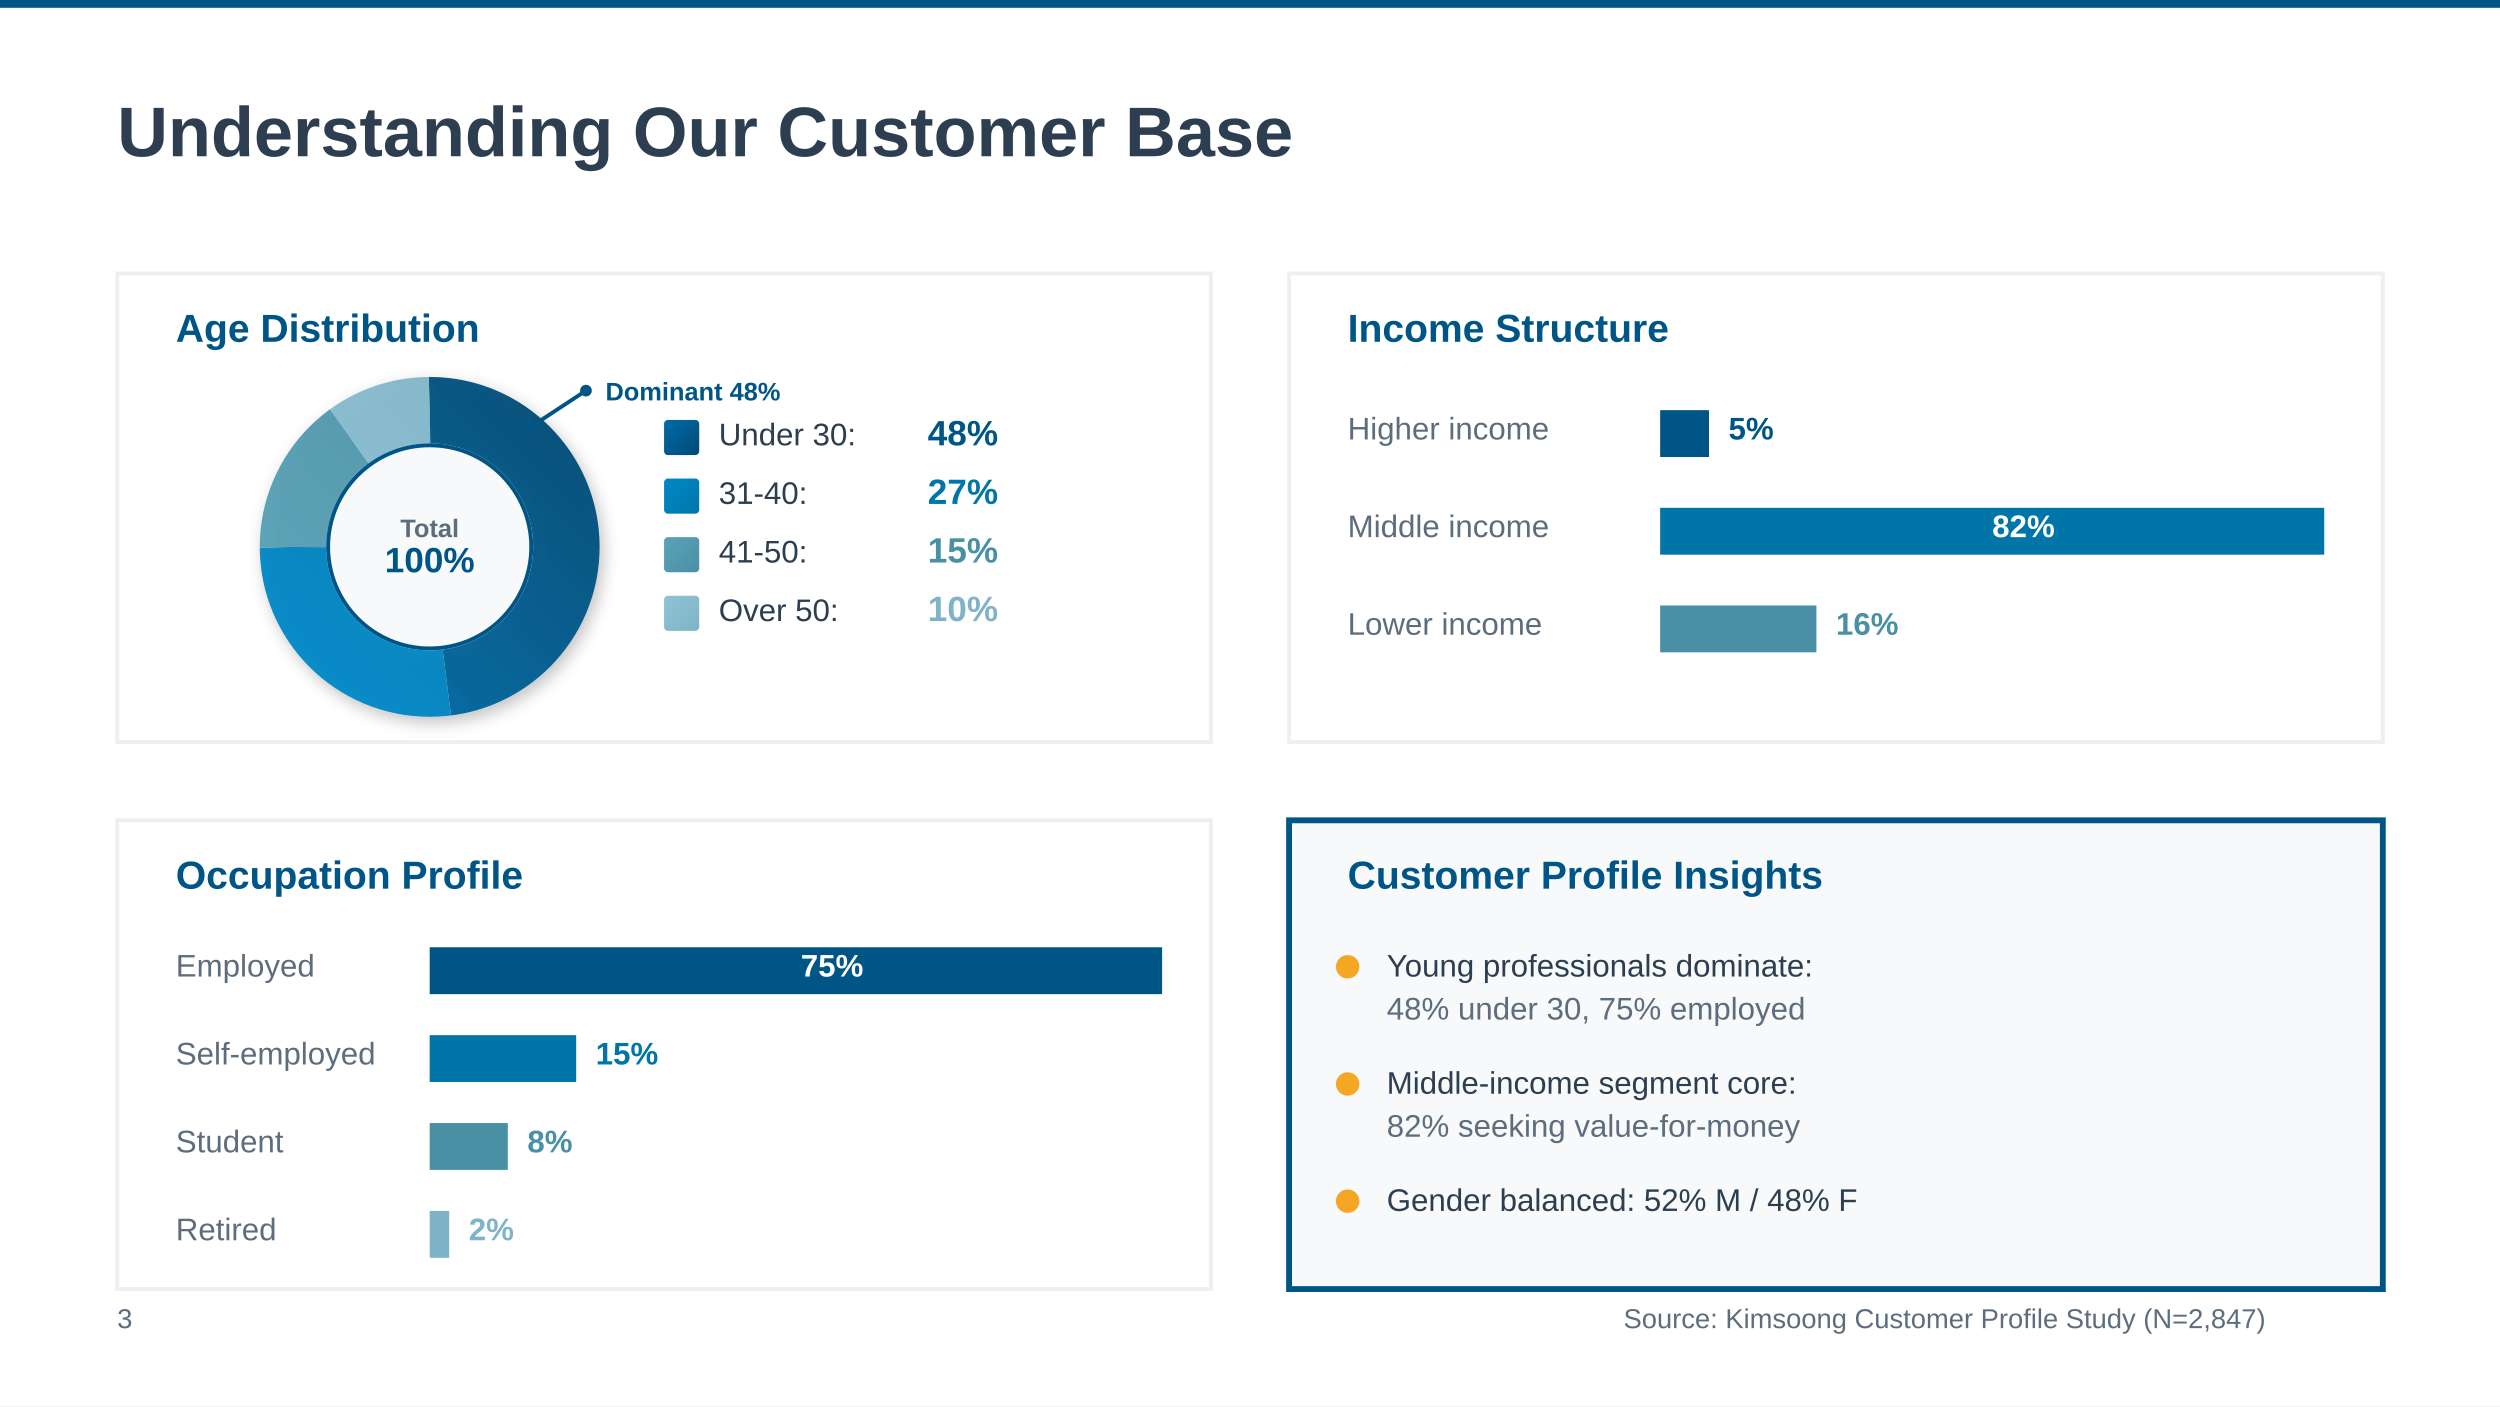
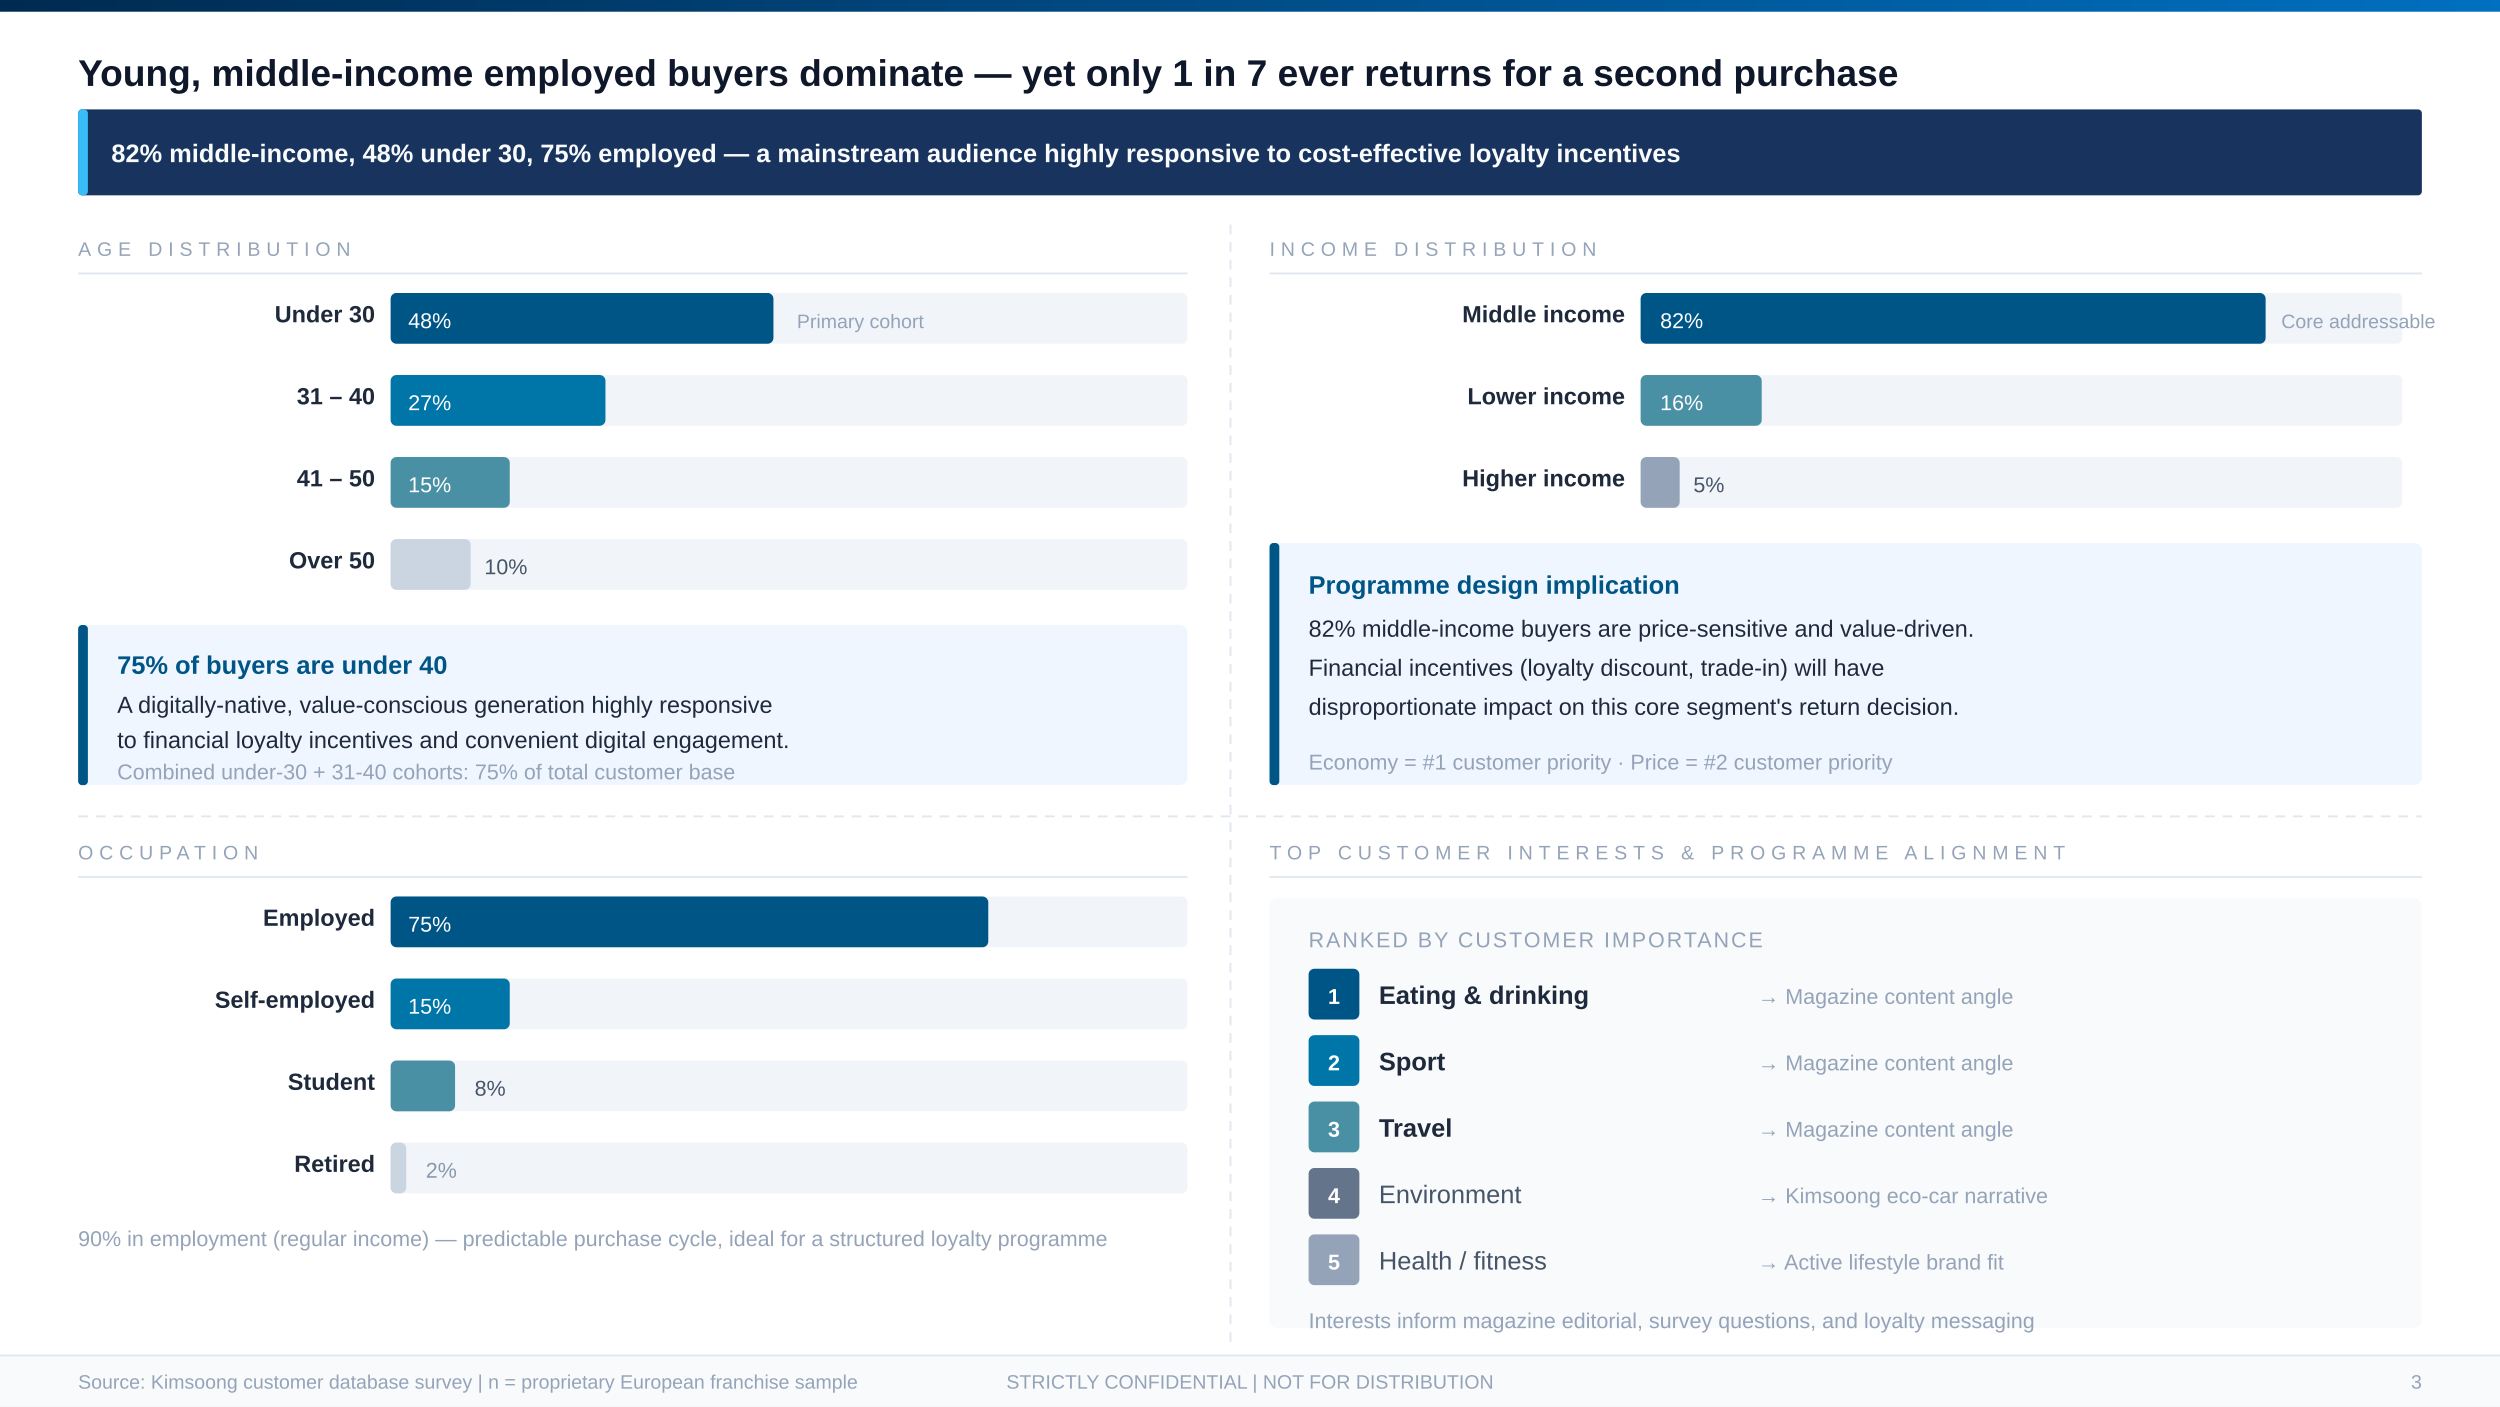
<svg xmlns="http://www.w3.org/2000/svg" viewBox="0 0 1280 720" width="1280" height="720">
  <defs>
-     <linearGradient id="pieGrad1" x1="0%" y1="0%" x2="100%" y2="100%">
-       <stop offset="0%" style="stop-color:#006BA8;stop-opacity:1" />
-       <stop offset="100%" style="stop-color:#004A75;stop-opacity:1" />
+     <linearGradient id="topGrad" x1="0%" y1="0%" x2="100%" y2="0%">
+       <stop offset="0%" stop-color="#002A50" />
+       <stop offset="100%" stop-color="#0070C0" />
    </linearGradient>
-     <linearGradient id="pieGrad2" x1="0%" y1="0%" x2="100%" y2="100%">
-       <stop offset="0%" style="stop-color:#0089C9;stop-opacity:1" />
-       <stop offset="100%" style="stop-color:#0076A8;stop-opacity:1" />
-     </linearGradient>
-     <linearGradient id="pieGrad3" x1="0%" y1="0%" x2="100%" y2="100%">
-       <stop offset="0%" style="stop-color:#5AA3B8;stop-opacity:1" />
-       <stop offset="100%" style="stop-color:#4A90A4;stop-opacity:1" />
-     </linearGradient>
-     <linearGradient id="pieGrad4" x1="0%" y1="0%" x2="100%" y2="100%">
-       <stop offset="0%" style="stop-color:#8FC4D4;stop-opacity:1" />
-       <stop offset="100%" style="stop-color:#7FB3C7;stop-opacity:1" />
-     </linearGradient>
-     <filter id="pieShadow" x="-50%" y="-50%" width="200%" height="200%">
-       <feGaussianBlur in="SourceAlpha" stdDeviation="4" />
-       <feOffset dx="2" dy="3" result="offsetblur" />
-       <feComponentTransfer>
-         <feFuncA type="linear" slope="0.25" />
-       </feComponentTransfer>
+     <filter id="shadow" x="-10%" y="-10%" width="130%" height="140%">
+       <feGaussianBlur in="SourceAlpha" stdDeviation="8" />
+       <feOffset dx="0" dy="5" result="ob" />
+       <feFlood flood-color="#000000" flood-opacity="0.11" result="sc" />
+       <feComposite in="sc" in2="ob" operator="in" result="s" />
      <feMerge>
-         <feMergeNode />
+         <feMergeNode in="s" />
+         <feMergeNode in="SourceGraphic" />
+       </feMerge>
+     </filter>
+     <filter id="deepShadow" x="-10%" y="-10%" width="130%" height="140%">
+       <feGaussianBlur in="SourceAlpha" stdDeviation="14" />
+       <feOffset dx="0" dy="7" result="ob" />
+       <feFlood flood-color="#000000" flood-opacity="0.14" result="sc" />
+       <feComposite in="sc" in2="ob" operator="in" result="s" />
+       <feMerge>
+         <feMergeNode in="s" />
+         <feMergeNode in="SourceGraphic" />
+       </feMerge>
+     </filter>
+     <filter id="bubbleShadow" x="-30%" y="-30%" width="160%" height="160%">
+       <feGaussianBlur in="SourceAlpha" stdDeviation="6" />
+       <feOffset dx="0" dy="3" result="ob" />
+       <feFlood flood-color="#000000" flood-opacity="0.20" result="sc" />
+       <feComposite in="sc" in2="ob" operator="in" result="s" />
+       <feMerge>
+         <feMergeNode in="s" />
        <feMergeNode in="SourceGraphic" />
      </feMerge>
    </filter>
  </defs>
  <rect width="1280" height="720" fill="#FFFFFF" />
-   <rect x="0" y="0" width="1280" height="4" fill="#005587" />
-   <text x="60" y="80" font-family="Arial, sans-serif" font-size="36" font-weight="bold" fill="#2C3E50">
-     <tspan>Understanding Our Customer Base</tspan>
-   </text>
-   <rect x="60" y="140" width="560" height="240" fill="#FFFFFF" stroke="#ECF0F1" stroke-width="2" />
-   <text x="90" y="175" font-family="Arial, sans-serif" font-size="20" font-weight="bold" fill="#005587">
-     <tspan>Age Distribution</tspan>
-   </text>
-   <g filter="url(#pieShadow)">
-     <circle cx="220" cy="280" r="70" fill="none" stroke="url(#pieGrad1)" stroke-width="34" stroke-dasharray="211.11 228.71" transform="rotate(-90 220 280)" opacity="0.95" />
-     <circle cx="220" cy="280" r="70" fill="none" stroke="url(#pieGrad2)" stroke-width="34" stroke-dasharray="118.75 321.07" stroke-dashoffset="-211.11" transform="rotate(-90 220 280)" opacity="0.95" />
-     <circle cx="220" cy="280" r="70" fill="none" stroke="url(#pieGrad3)" stroke-width="34" stroke-dasharray="65.97 373.85" stroke-dashoffset="-329.86" transform="rotate(-90 220 280)" opacity="0.95" />
-     <circle cx="220" cy="280" r="70" fill="none" stroke="url(#pieGrad4)" stroke-width="34" stroke-dasharray="43.98 395.84" stroke-dashoffset="-395.83" transform="rotate(-90 220 280)" opacity="0.95" />
-   </g>
-   <circle cx="220" cy="280" r="52" fill="#F8F9FA" stroke="#005587" stroke-width="2" />
-   <text x="220" y="275" font-family="Arial, sans-serif" font-size="13" fill="#5D6D7E" text-anchor="middle" font-weight="bold">
-     <tspan>Total</tspan>
-   </text>
-   <text x="220" y="293" font-family="Arial, sans-serif" font-size="18" fill="#005587" text-anchor="middle" font-weight="bold">
-     <tspan>100%</tspan>
-   </text>
-   <g>
-     <rect x="340" y="215" width="18" height="18" fill="url(#pieGrad1)" rx="2" />
-     <text x="368" y="228" font-family="Arial, sans-serif" font-size="16" fill="#2C3E50">
-       <tspan>Under 30: </tspan>
-     </text>
-     <text x="475" y="228" font-family="Arial, sans-serif" font-size="18" font-weight="bold" fill="#005587">
-       <tspan>48%</tspan>
-     </text>
-   </g>
-   <g>
-     <rect x="340" y="245" width="18" height="18" fill="url(#pieGrad2)" rx="2" />
-     <text x="368" y="258" font-family="Arial, sans-serif" font-size="16" fill="#2C3E50">
-       <tspan>31-40: </tspan>
-     </text>
-     <text x="475" y="258" font-family="Arial, sans-serif" font-size="18" font-weight="bold" fill="#0076A8">
-       <tspan>27%</tspan>
-     </text>
-   </g>
-   <g>
-     <rect x="340" y="275" width="18" height="18" fill="url(#pieGrad3)" rx="2" />
-     <text x="368" y="288" font-family="Arial, sans-serif" font-size="16" fill="#2C3E50">
-       <tspan>41-50: </tspan>
-     </text>
-     <text x="475" y="288" font-family="Arial, sans-serif" font-size="18" font-weight="bold" fill="#4A90A4">
-       <tspan>15%</tspan>
-     </text>
-   </g>
-   <g>
-     <rect x="340" y="305" width="18" height="18" fill="url(#pieGrad4)" rx="2" />
-     <text x="368" y="318" font-family="Arial, sans-serif" font-size="16" fill="#2C3E50">
-       <tspan>Over 50: </tspan>
-     </text>
-     <text x="475" y="318" font-family="Arial, sans-serif" font-size="18" font-weight="bold" fill="#7FB3C7">
-       <tspan>10%</tspan>
-     </text>
-   </g>
-   <line x1="262" y1="225" x2="300" y2="200" stroke="#005587" stroke-width="2" />
-   <circle cx="300" cy="200" r="3" fill="#005587" />
-   <text x="310" y="205" font-family="Arial, sans-serif" font-size="13" fill="#005587" font-weight="bold">
-     <tspan>Dominant 48%</tspan>
-   </text>
-   <rect x="660" y="140" width="560" height="240" fill="#FFFFFF" stroke="#ECF0F1" stroke-width="2" />
-   <text x="690" y="175" font-family="Arial, sans-serif" font-size="20" font-weight="bold" fill="#005587">
-     <tspan>Income Structure</tspan>
-   </text>
-   <text x="690" y="225" font-family="Arial, sans-serif" font-size="16" fill="#5D6D7E">
-     <tspan>Higher income</tspan>
-   </text>
-   <rect x="850" y="210" width="25" height="24" fill="#005587" />
-   <text x="885" y="225" font-family="Arial, sans-serif" font-size="16" font-weight="bold" fill="#005587">
-     <tspan>5%</tspan>
-   </text>
-   <text x="690" y="275" font-family="Arial, sans-serif" font-size="16" fill="#5D6D7E">
-     <tspan>Middle income</tspan>
-   </text>
-   <rect x="850" y="260" width="340" height="24" fill="#0076A8" />
-   <text x="1020" y="275" font-family="Arial, sans-serif" font-size="16" font-weight="bold" fill="#FFFFFF">
-     <tspan>82%</tspan>
-   </text>
-   <text x="690" y="325" font-family="Arial, sans-serif" font-size="16" fill="#5D6D7E">
-     <tspan>Lower income</tspan>
-   </text>
-   <rect x="850" y="310" width="80" height="24" fill="#4A90A4" />
-   <text x="940" y="325" font-family="Arial, sans-serif" font-size="16" font-weight="bold" fill="#4A90A4">
-     <tspan>16%</tspan>
-   </text>
-   <rect x="60" y="420" width="560" height="240" fill="#FFFFFF" stroke="#ECF0F1" stroke-width="2" />
-   <text x="90" y="455" font-family="Arial, sans-serif" font-size="20" font-weight="bold" fill="#005587">
-     <tspan>Occupation Profile</tspan>
-   </text>
-   <text x="90" y="500" font-family="Arial, sans-serif" font-size="16" fill="#5D6D7E">
-     <tspan>Employed</tspan>
-   </text>
-   <rect x="220" y="485" width="375" height="24" fill="#005587" />
-   <text x="410" y="500" font-family="Arial, sans-serif" font-size="16" font-weight="bold" fill="#FFFFFF">
-     <tspan>75%</tspan>
-   </text>
-   <text x="90" y="545" font-family="Arial, sans-serif" font-size="16" fill="#5D6D7E">
-     <tspan>Self-employed</tspan>
-   </text>
-   <rect x="220" y="530" width="75" height="24" fill="#0076A8" />
-   <text x="305" y="545" font-family="Arial, sans-serif" font-size="16" font-weight="bold" fill="#0076A8">
-     <tspan>15%</tspan>
-   </text>
-   <text x="90" y="590" font-family="Arial, sans-serif" font-size="16" fill="#5D6D7E">
-     <tspan>Student</tspan>
-   </text>
-   <rect x="220" y="575" width="40" height="24" fill="#4A90A4" />
-   <text x="270" y="590" font-family="Arial, sans-serif" font-size="16" font-weight="bold" fill="#4A90A4">
-     <tspan>8%</tspan>
-   </text>
-   <text x="90" y="635" font-family="Arial, sans-serif" font-size="16" fill="#5D6D7E">
-     <tspan>Retired</tspan>
-   </text>
-   <rect x="220" y="620" width="10" height="24" fill="#7FB3C7" />
-   <text x="240" y="635" font-family="Arial, sans-serif" font-size="16" font-weight="bold" fill="#7FB3C7">
-     <tspan>2%</tspan>
-   </text>
-   <rect x="660" y="420" width="560" height="240" fill="#F8F9FA" stroke="#005587" stroke-width="3" />
-   <text x="690" y="455" font-family="Arial, sans-serif" font-size="20" font-weight="bold" fill="#005587">
-     <tspan>Customer Profile Insights</tspan>
-   </text>
-   <circle cx="690" cy="495" r="6" fill="#F5A623" />
-   <text x="710" y="500" font-family="Arial, sans-serif" font-size="16" fill="#2C3E50">
-     <tspan>Young professionals dominate:</tspan>
-   </text>
-   <text x="710" y="522" font-family="Arial, sans-serif" font-size="16" fill="#5D6D7E">
-     <tspan>48% under 30, 75% employed</tspan>
-   </text>
-   <circle cx="690" cy="555" r="6" fill="#F5A623" />
-   <text x="710" y="560" font-family="Arial, sans-serif" font-size="16" fill="#2C3E50">
-     <tspan>Middle-income segment core:</tspan>
-   </text>
-   <text x="710" y="582" font-family="Arial, sans-serif" font-size="16" fill="#5D6D7E">
-     <tspan>82% seeking value-for-money</tspan>
-   </text>
-   <circle cx="690" cy="615" r="6" fill="#F5A623" />
-   <text x="710" y="620" font-family="Arial, sans-serif" font-size="16" fill="#2C3E50">
-     <tspan>Gender balanced: 52% M / 48% F</tspan>
-   </text>
-   <text x="60" y="680" font-family="Arial, sans-serif" font-size="14" fill="#5D6D7E">
-     <tspan>3</tspan>
-   </text>
-   <text x="1160" y="680" font-family="Arial, sans-serif" font-size="14" fill="#5D6D7E" text-anchor="end">
-     <tspan>Source: Kimsoong Customer Profile Study (N=2,847)</tspan>
-   </text>
+   <rect x="0" y="0" width="1280" height="6" fill="url(#topGrad)" />
+   <text x="40" y="44" font-family="Arial, sans-serif" font-size="19" font-weight="bold" fill="#0F172A">Young, middle-income employed buyers dominate — yet only 1 in 7 ever returns for a second purchase</text>
+   <rect x="40" y="56" width="1200" height="44" rx="2" fill="#18345E" />
+   <rect x="40" y="56" width="5" height="44" rx="2" fill="#38BDF8" />
+   <text x="57" y="83" font-family="Arial, sans-serif" font-size="13" font-weight="bold" fill="#F8FAFC">82% middle-income, 48% under 30, 75% employed — a mainstream audience highly responsive to cost-effective loyalty incentives</text>
+   <line x1="630" y1="115" x2="630" y2="688" stroke="#E2E8F0" stroke-width="1" stroke-dasharray="5,4" />
+   <line x1="40" y1="418" x2="1240" y2="418" stroke="#E2E8F0" stroke-width="1" stroke-dasharray="5,4" />
+   <text x="40" y="131" font-family="Arial, sans-serif" font-size="10" fill="#94A3B8" letter-spacing="3">AGE DISTRIBUTION</text>
+   <line x1="40" y1="140" x2="608" y2="140" stroke="#E2E8F0" stroke-width="1" />
+   <text x="192" y="165" font-family="Arial, sans-serif" font-size="12" fill="#1E293B" font-weight="bold" text-anchor="end">Under 30</text>
+   <rect x="200" y="150" width="408" height="26" rx="3" fill="#F1F5F9" />
+   <rect x="200" y="150" width="196" height="26" rx="3" fill="#005587" />
+   <text x="209" y="168" font-family="Arial, sans-serif" font-size="11" fill="#FFFFFF">48%</text>
+   <text x="408" y="168" font-family="Arial, sans-serif" font-size="10" fill="#94A3B8">Primary cohort</text>
+   <text x="192" y="207" font-family="Arial, sans-serif" font-size="12" fill="#1E293B" font-weight="bold" text-anchor="end">31 – 40</text>
+   <rect x="200" y="192" width="408" height="26" rx="3" fill="#F1F5F9" />
+   <rect x="200" y="192" width="110" height="26" rx="3" fill="#0076A8" />
+   <text x="209" y="210" font-family="Arial, sans-serif" font-size="11" fill="#FFFFFF">27%</text>
+   <text x="192" y="249" font-family="Arial, sans-serif" font-size="12" fill="#1E293B" font-weight="bold" text-anchor="end">41 – 50</text>
+   <rect x="200" y="234" width="408" height="26" rx="3" fill="#F1F5F9" />
+   <rect x="200" y="234" width="61" height="26" rx="3" fill="#4A90A4" />
+   <text x="209" y="252" font-family="Arial, sans-serif" font-size="11" fill="#FFFFFF">15%</text>
+   <text x="192" y="291" font-family="Arial, sans-serif" font-size="12" fill="#1E293B" font-weight="bold" text-anchor="end">Over 50</text>
+   <rect x="200" y="276" width="408" height="26" rx="3" fill="#F1F5F9" />
+   <rect x="200" y="276" width="41" height="26" rx="3" fill="#CBD5E1" />
+   <text x="248" y="294" font-family="Arial, sans-serif" font-size="11" fill="#475569">10%</text>
+   <rect x="40" y="320" width="568" height="82" rx="4" fill="#EFF6FF" />
+   <rect x="40" y="320" width="5" height="82" rx="2" fill="#005587" />
+   <text x="60" y="345" font-family="Arial, sans-serif" font-size="13" font-weight="bold" fill="#005587">75% of buyers are under 40</text>
+   <text x="60" y="365" font-family="Arial, sans-serif" font-size="12" fill="#1E293B">A digitally-native, value-conscious generation highly responsive</text>
+   <text x="60" y="383" font-family="Arial, sans-serif" font-size="12" fill="#1E293B">to financial loyalty incentives and convenient digital engagement.</text>
+   <text x="60" y="399" font-family="Arial, sans-serif" font-size="11" fill="#94A3B8">Combined under-30 + 31-40 cohorts: 75% of total customer base</text>
+   <text x="650" y="131" font-family="Arial, sans-serif" font-size="10" fill="#94A3B8" letter-spacing="3">INCOME DISTRIBUTION</text>
+   <line x1="650" y1="140" x2="1240" y2="140" stroke="#E2E8F0" stroke-width="1" />
+   <text x="832" y="165" font-family="Arial, sans-serif" font-size="12" fill="#1E293B" font-weight="bold" text-anchor="end">Middle income</text>
+   <rect x="840" y="150" width="390" height="26" rx="3" fill="#F1F5F9" />
+   <rect x="840" y="150" width="320" height="26" rx="3" fill="#005587" />
+   <text x="850" y="168" font-family="Arial, sans-serif" font-size="11" fill="#FFFFFF">82%</text>
+   <text x="1168" y="168" font-family="Arial, sans-serif" font-size="10" fill="#94A3B8">Core addressable</text>
+   <text x="832" y="207" font-family="Arial, sans-serif" font-size="12" fill="#1E293B" font-weight="bold" text-anchor="end">Lower income</text>
+   <rect x="840" y="192" width="390" height="26" rx="3" fill="#F1F5F9" />
+   <rect x="840" y="192" width="62" height="26" rx="3" fill="#4A90A4" />
+   <text x="850" y="210" font-family="Arial, sans-serif" font-size="11" fill="#FFFFFF">16%</text>
+   <text x="832" y="249" font-family="Arial, sans-serif" font-size="12" fill="#1E293B" font-weight="bold" text-anchor="end">Higher income</text>
+   <rect x="840" y="234" width="390" height="26" rx="3" fill="#F1F5F9" />
+   <rect x="840" y="234" width="20" height="26" rx="3" fill="#94A3B8" />
+   <text x="867" y="252" font-family="Arial, sans-serif" font-size="11" fill="#475569">5%</text>
+   <rect x="650" y="278" width="590" height="124" rx="4" fill="#EFF6FF" />
+   <rect x="650" y="278" width="5" height="124" rx="2" fill="#005587" />
+   <text x="670" y="304" font-family="Arial, sans-serif" font-size="13" font-weight="bold" fill="#005587">Programme design implication</text>
+   <text x="670" y="326" font-family="Arial, sans-serif" font-size="12" fill="#1E293B">82% middle-income buyers are price-sensitive and value-driven.</text>
+   <text x="670" y="346" font-family="Arial, sans-serif" font-size="12" fill="#1E293B">Financial incentives (loyalty discount, trade-in) will have</text>
+   <text x="670" y="366" font-family="Arial, sans-serif" font-size="12" fill="#1E293B">disproportionate impact on this core segment's return decision.</text>
+   <text x="670" y="394" font-family="Arial, sans-serif" font-size="11" fill="#94A3B8">Economy = #1 customer priority  ·  Price = #2 customer priority</text>
+   <text x="40" y="440" font-family="Arial, sans-serif" font-size="10" fill="#94A3B8" letter-spacing="3">OCCUPATION</text>
+   <line x1="40" y1="449" x2="608" y2="449" stroke="#E2E8F0" stroke-width="1" />
+   <text x="192" y="474" font-family="Arial, sans-serif" font-size="12" fill="#1E293B" font-weight="bold" text-anchor="end">Employed</text>
+   <rect x="200" y="459" width="408" height="26" rx="3" fill="#F1F5F9" />
+   <rect x="200" y="459" width="306" height="26" rx="3" fill="#005587" />
+   <text x="209" y="477" font-family="Arial, sans-serif" font-size="11" fill="#FFFFFF">75%</text>
+   <text x="192" y="516" font-family="Arial, sans-serif" font-size="12" fill="#1E293B" font-weight="bold" text-anchor="end">Self-employed</text>
+   <rect x="200" y="501" width="408" height="26" rx="3" fill="#F1F5F9" />
+   <rect x="200" y="501" width="61" height="26" rx="3" fill="#0076A8" />
+   <text x="209" y="519" font-family="Arial, sans-serif" font-size="11" fill="#FFFFFF">15%</text>
+   <text x="192" y="558" font-family="Arial, sans-serif" font-size="12" fill="#1E293B" font-weight="bold" text-anchor="end">Student</text>
+   <rect x="200" y="543" width="408" height="26" rx="3" fill="#F1F5F9" />
+   <rect x="200" y="543" width="33" height="26" rx="3" fill="#4A90A4" />
+   <text x="243" y="561" font-family="Arial, sans-serif" font-size="11" fill="#475569">8%</text>
+   <text x="192" y="600" font-family="Arial, sans-serif" font-size="12" fill="#1E293B" font-weight="bold" text-anchor="end">Retired</text>
+   <rect x="200" y="585" width="408" height="26" rx="3" fill="#F1F5F9" />
+   <rect x="200" y="585" width="8" height="26" rx="3" fill="#CBD5E1" />
+   <text x="218" y="603" font-family="Arial, sans-serif" font-size="11" fill="#8898AA">2%</text>
+   <text x="40" y="638" font-family="Arial, sans-serif" font-size="11" fill="#94A3B8">90% in employment (regular income) — predictable purchase cycle, ideal for a structured loyalty programme</text>
+   <text x="650" y="440" font-family="Arial, sans-serif" font-size="10" fill="#94A3B8" letter-spacing="3">TOP CUSTOMER INTERESTS  &amp;  PROGRAMME ALIGNMENT</text>
+   <line x1="650" y1="449" x2="1240" y2="449" stroke="#E2E8F0" stroke-width="1" />
+   <rect x="650" y="460" width="590" height="220" rx="4" fill="#F8FAFC" />
+   <text x="670" y="485" font-family="Arial, sans-serif" font-size="11" fill="#94A3B8" letter-spacing="1">RANKED BY CUSTOMER IMPORTANCE</text>
+   <rect x="670" y="496" width="26" height="26" rx="3" fill="#005587" />
+   <text x="683" y="514" font-family="Arial, sans-serif" font-size="11" fill="#FFFFFF" text-anchor="middle" font-weight="bold">1</text>
+   <text x="706" y="514" font-family="Arial, sans-serif" font-size="13" fill="#1E293B" font-weight="bold">Eating &amp; drinking</text>
+   <text x="900" y="514" font-family="Arial, sans-serif" font-size="11" fill="#94A3B8">→ Magazine content angle</text>
+   <rect x="670" y="530" width="26" height="26" rx="3" fill="#0076A8" />
+   <text x="683" y="548" font-family="Arial, sans-serif" font-size="11" fill="#FFFFFF" text-anchor="middle" font-weight="bold">2</text>
+   <text x="706" y="548" font-family="Arial, sans-serif" font-size="13" fill="#1E293B" font-weight="bold">Sport</text>
+   <text x="900" y="548" font-family="Arial, sans-serif" font-size="11" fill="#94A3B8">→ Magazine content angle</text>
+   <rect x="670" y="564" width="26" height="26" rx="3" fill="#4A90A4" />
+   <text x="683" y="582" font-family="Arial, sans-serif" font-size="11" fill="#FFFFFF" text-anchor="middle" font-weight="bold">3</text>
+   <text x="706" y="582" font-family="Arial, sans-serif" font-size="13" fill="#1E293B" font-weight="bold">Travel</text>
+   <text x="900" y="582" font-family="Arial, sans-serif" font-size="11" fill="#94A3B8">→ Magazine content angle</text>
+   <rect x="670" y="598" width="26" height="26" rx="3" fill="#64748B" />
+   <text x="683" y="616" font-family="Arial, sans-serif" font-size="11" fill="#FFFFFF" text-anchor="middle" font-weight="bold">4</text>
+   <text x="706" y="616" font-family="Arial, sans-serif" font-size="13" fill="#475569">Environment</text>
+   <text x="900" y="616" font-family="Arial, sans-serif" font-size="11" fill="#94A3B8">→ Kimsoong eco-car narrative</text>
+   <rect x="670" y="632" width="26" height="26" rx="3" fill="#94A3B8" />
+   <text x="683" y="650" font-family="Arial, sans-serif" font-size="11" fill="#FFFFFF" text-anchor="middle" font-weight="bold">5</text>
+   <text x="706" y="650" font-family="Arial, sans-serif" font-size="13" fill="#475569">Health / fitness</text>
+   <text x="900" y="650" font-family="Arial, sans-serif" font-size="11" fill="#94A3B8">→ Active lifestyle brand fit</text>
+   <text x="670" y="680" font-family="Arial, sans-serif" font-size="11" fill="#94A3B8">Interests inform magazine editorial, survey questions, and loyalty messaging</text>
+   <rect x="0" y="694" width="1280" height="26" fill="#F8FAFC" />
+   <line x1="0" y1="694" x2="1280" y2="694" stroke="#E2E8F0" stroke-width="1" />
+   <text x="40" y="711" font-family="Arial, sans-serif" font-size="10" fill="#94A3B8">Source: Kimsoong customer database survey  |  n = proprietary European franchise sample</text>
+   <text x="640" y="711" font-family="Arial, sans-serif" font-size="10" fill="#94A3B8" text-anchor="middle">STRICTLY CONFIDENTIAL  |  NOT FOR DISTRIBUTION</text>
+   <text x="1240" y="711" font-family="Arial, sans-serif" font-size="10" fill="#94A3B8" text-anchor="end">3</text>
</svg>
